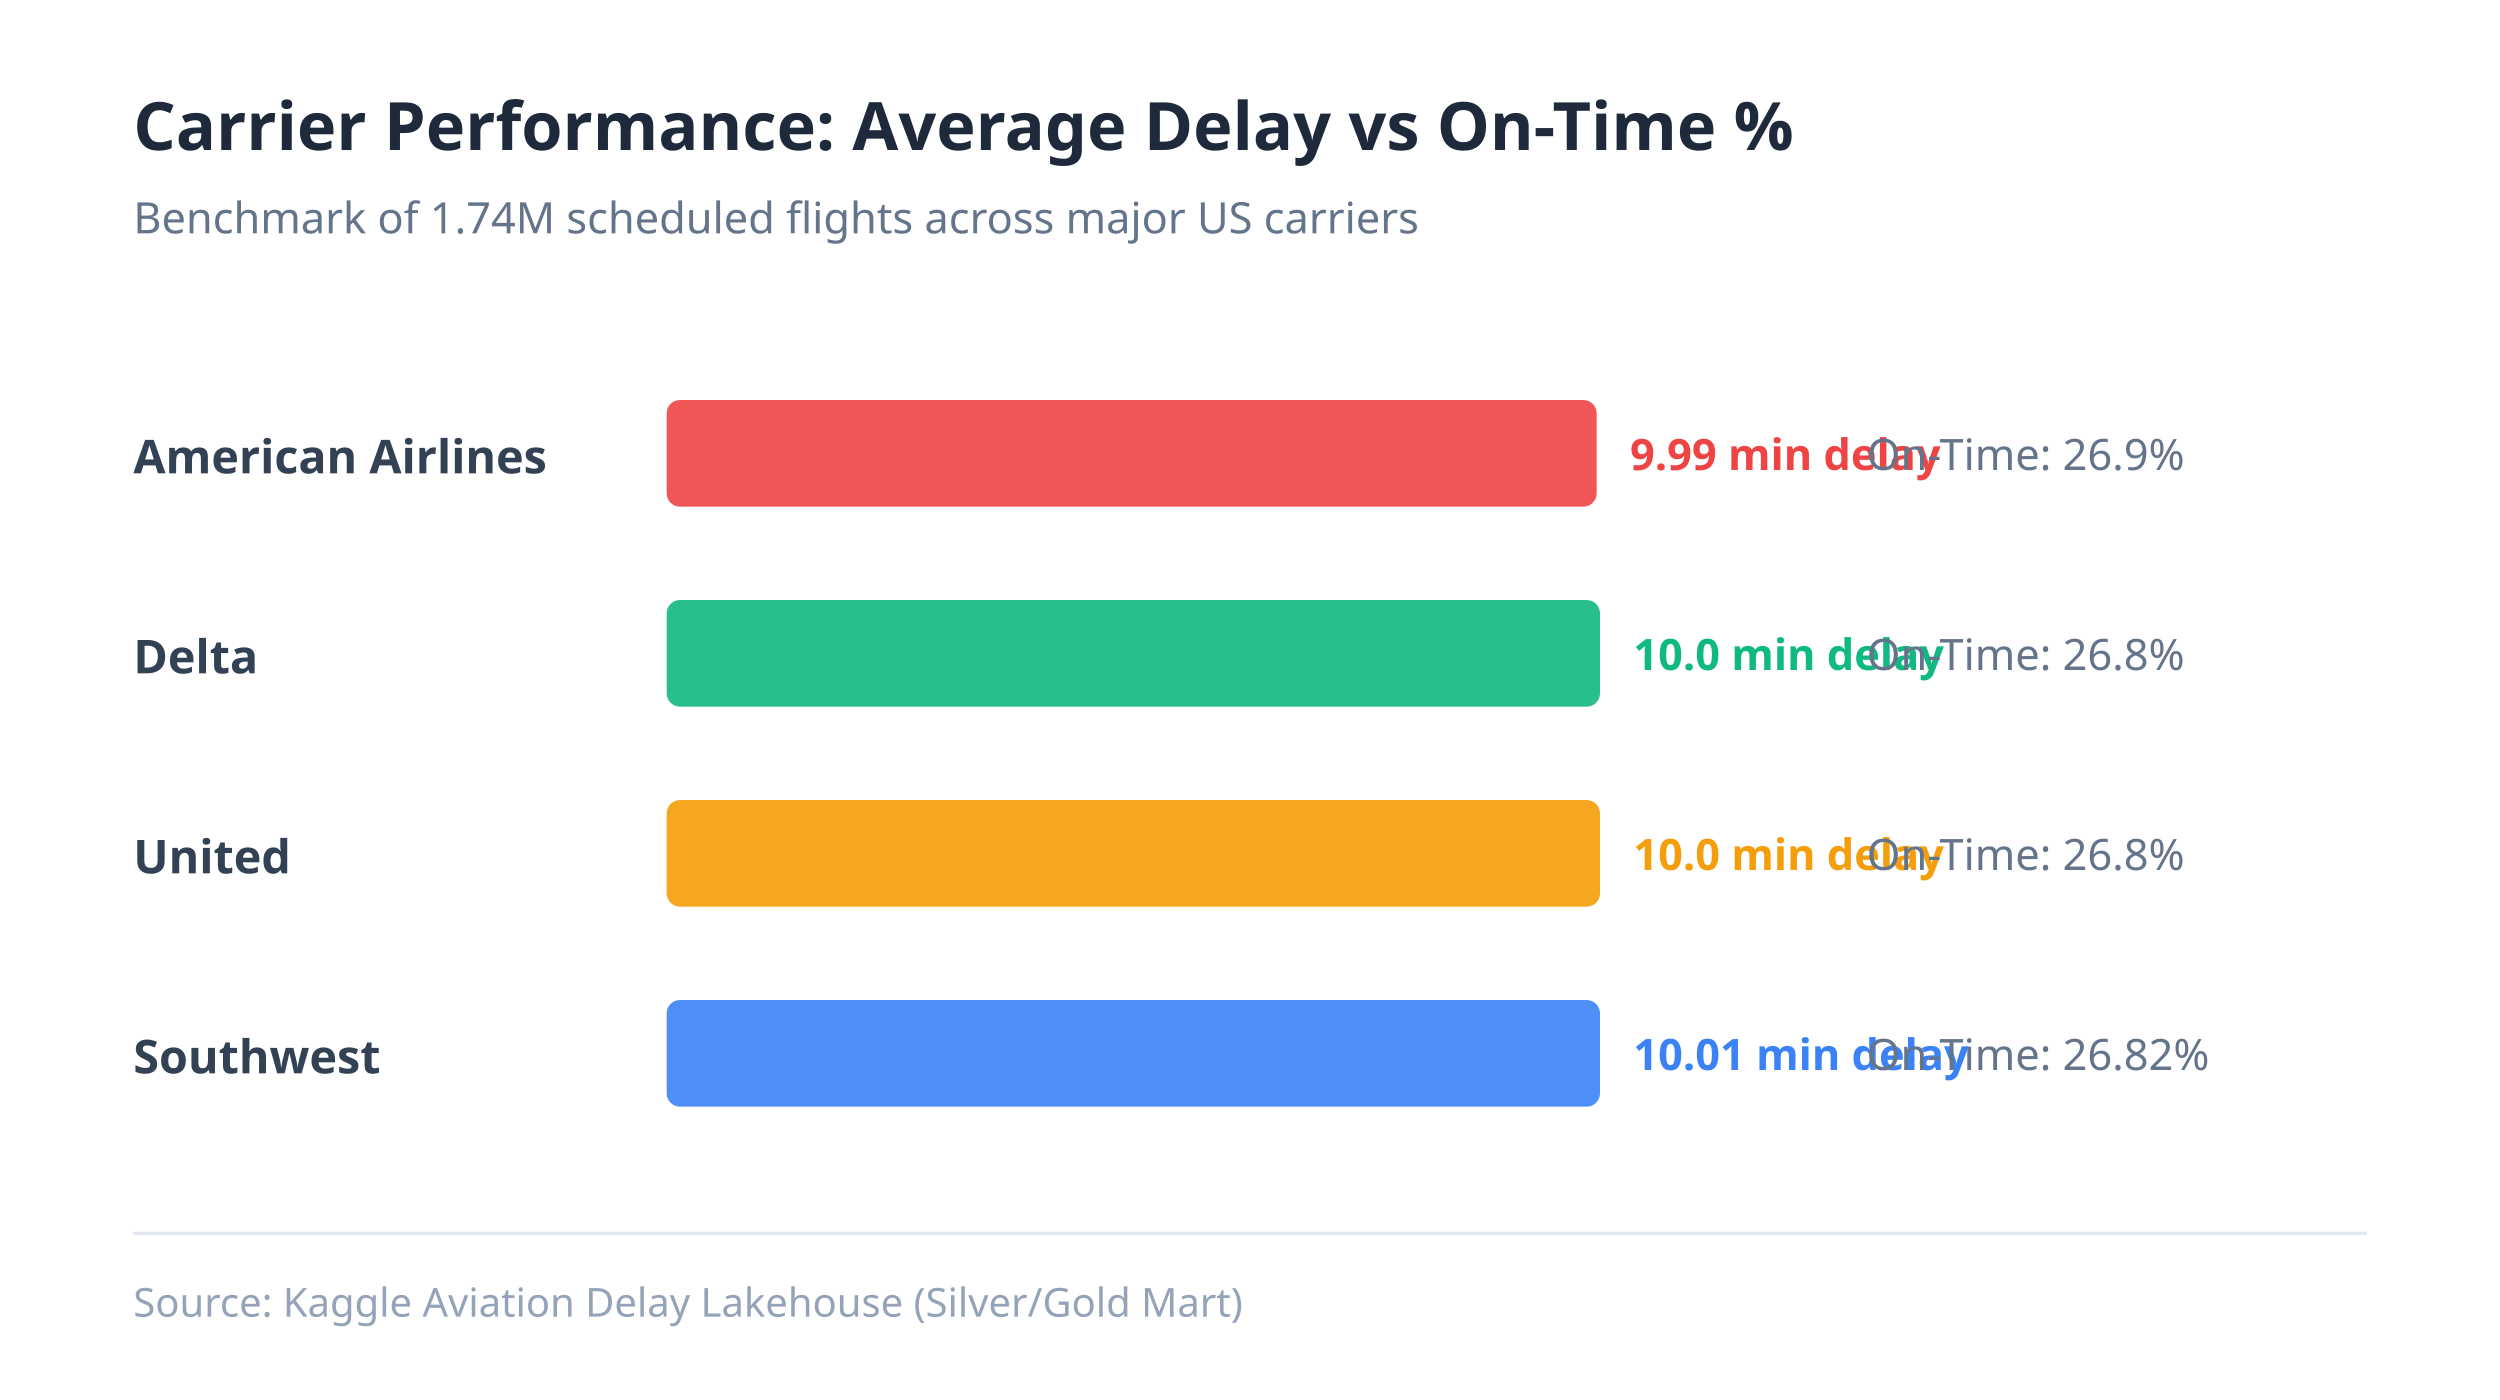
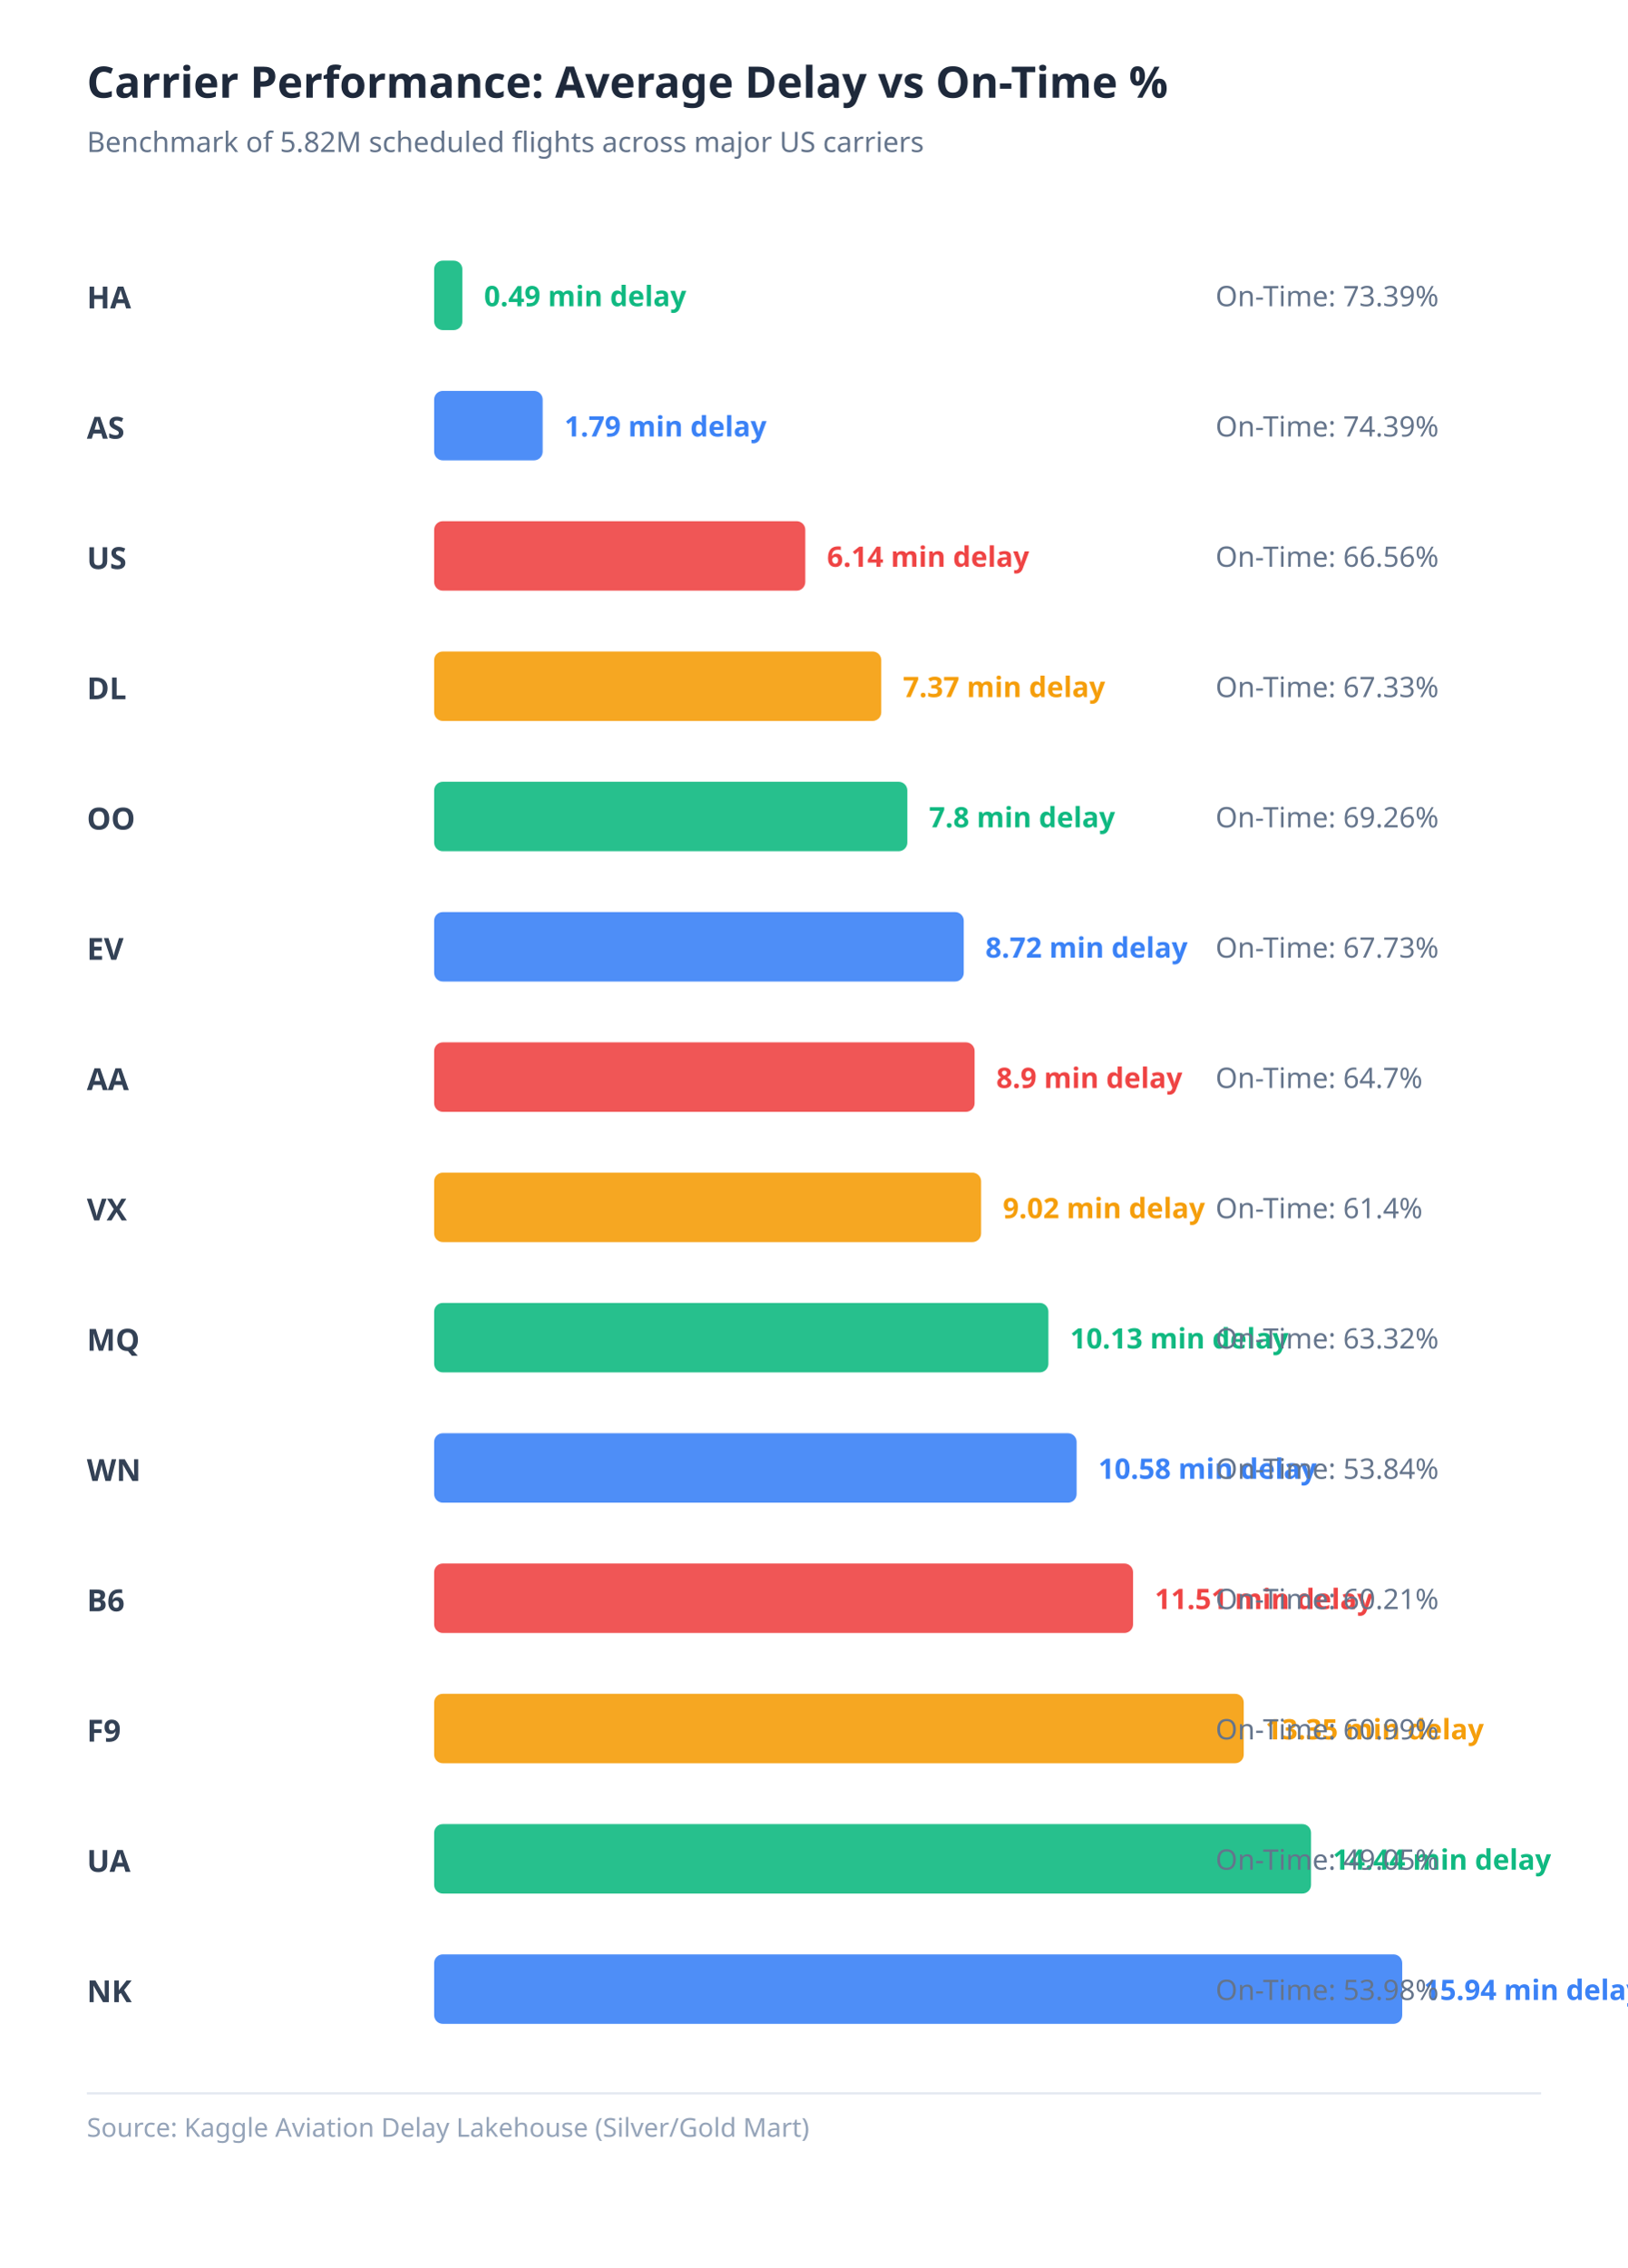
- <svg xmlns="http://www.w3.org/2000/svg" width="750" height="420" style="background:#ffffff; font-family:sans-serif; border:1px solid #e2e8f0; border-radius:8px;">
+ <svg xmlns="http://www.w3.org/2000/svg" width="750" height="1044" style="background:#ffffff; font-family:sans-serif; border:1px solid #e2e8f0; border-radius:8px;">
  <text x="40" y="45" font-size="20" font-weight="bold" fill="#1e293b">Carrier Performance: Average Delay vs On-Time %</text>
-   <text x="40" y="70" font-size="13" fill="#64748b">Benchmark of 1.74M scheduled flights across major US carriers</text>
-   <text x="40" y="142" font-size="14" font-weight="600" fill="#334155">American Airlines</text>
-   <rect x="200" y="120" width="279" height="32" rx="4" fill="#ef4444" fill-opacity="0.9" />
-   <text x="489" y="141" font-size="13" font-weight="bold" fill="#ef4444">9.99 min delay</text>
-   <text x="560" y="141" font-size="13" fill="#64748b">On-Time: 26.9%</text>
-   <text x="40" y="202" font-size="14" font-weight="600" fill="#334155">Delta</text>
-   <rect x="200" y="180" width="280" height="32" rx="4" fill="#10b981" fill-opacity="0.9" />
-   <text x="490" y="201" font-size="13" font-weight="bold" fill="#10b981">10.0 min delay</text>
-   <text x="560" y="201" font-size="13" fill="#64748b">On-Time: 26.8%</text>
-   <text x="40" y="262" font-size="14" font-weight="600" fill="#334155">United</text>
-   <rect x="200" y="240" width="280" height="32" rx="4" fill="#f59e0b" fill-opacity="0.9" />
-   <text x="490" y="261" font-size="13" font-weight="bold" fill="#f59e0b">10.0 min delay</text>
-   <text x="560" y="261" font-size="13" fill="#64748b">On-Time: 26.8%</text>
-   <text x="40" y="322" font-size="14" font-weight="600" fill="#334155">Southwest</text>
-   <rect x="200" y="300" width="280" height="32" rx="4" fill="#3b82f6" fill-opacity="0.9" />
-   <text x="490" y="321" font-size="13" font-weight="bold" fill="#3b82f6">10.01 min delay</text>
-   <text x="560" y="321" font-size="13" fill="#64748b">On-Time: 26.82%</text>
-   <line x1="40" y1="370" x2="710" y2="370" stroke="#e2e8f0" stroke-width="1" />
-   <text x="40" y="395" font-size="12" fill="#94a3b8">Source: Kaggle Aviation Delay Lakehouse (Silver/Gold Mart)</text>
+   <text x="40" y="70" font-size="13" fill="#64748b">Benchmark of 5.82M scheduled flights across major US carriers</text>
+   <text x="40" y="142" font-size="14" font-weight="600" fill="#334155">HA</text>
+   <rect x="200" y="120" width="13" height="32" rx="4" fill="#10b981" fill-opacity="0.9" />
+   <text x="223" y="141" font-size="13" font-weight="bold" fill="#10b981">0.49 min delay</text>
+   <text x="560" y="141" font-size="13" fill="#64748b">On-Time: 73.39%</text>
+   <text x="40" y="202" font-size="14" font-weight="600" fill="#334155">AS</text>
+   <rect x="200" y="180" width="50" height="32" rx="4" fill="#3b82f6" fill-opacity="0.9" />
+   <text x="260" y="201" font-size="13" font-weight="bold" fill="#3b82f6">1.79 min delay</text>
+   <text x="560" y="201" font-size="13" fill="#64748b">On-Time: 74.39%</text>
+   <text x="40" y="262" font-size="14" font-weight="600" fill="#334155">US</text>
+   <rect x="200" y="240" width="171" height="32" rx="4" fill="#ef4444" fill-opacity="0.9" />
+   <text x="381" y="261" font-size="13" font-weight="bold" fill="#ef4444">6.14 min delay</text>
+   <text x="560" y="261" font-size="13" fill="#64748b">On-Time: 66.56%</text>
+   <text x="40" y="322" font-size="14" font-weight="600" fill="#334155">DL</text>
+   <rect x="200" y="300" width="206" height="32" rx="4" fill="#f59e0b" fill-opacity="0.9" />
+   <text x="416" y="321" font-size="13" font-weight="bold" fill="#f59e0b">7.37 min delay</text>
+   <text x="560" y="321" font-size="13" fill="#64748b">On-Time: 67.33%</text>
+   <text x="40" y="382" font-size="14" font-weight="600" fill="#334155">OO</text>
+   <rect x="200" y="360" width="218" height="32" rx="4" fill="#10b981" fill-opacity="0.9" />
+   <text x="428" y="381" font-size="13" font-weight="bold" fill="#10b981">7.8 min delay</text>
+   <text x="560" y="381" font-size="13" fill="#64748b">On-Time: 69.26%</text>
+   <text x="40" y="442" font-size="14" font-weight="600" fill="#334155">EV</text>
+   <rect x="200" y="420" width="244" height="32" rx="4" fill="#3b82f6" fill-opacity="0.9" />
+   <text x="454" y="441" font-size="13" font-weight="bold" fill="#3b82f6">8.72 min delay</text>
+   <text x="560" y="441" font-size="13" fill="#64748b">On-Time: 67.73%</text>
+   <text x="40" y="502" font-size="14" font-weight="600" fill="#334155">AA</text>
+   <rect x="200" y="480" width="249" height="32" rx="4" fill="#ef4444" fill-opacity="0.9" />
+   <text x="459" y="501" font-size="13" font-weight="bold" fill="#ef4444">8.9 min delay</text>
+   <text x="560" y="501" font-size="13" fill="#64748b">On-Time: 64.7%</text>
+   <text x="40" y="562" font-size="14" font-weight="600" fill="#334155">VX</text>
+   <rect x="200" y="540" width="252" height="32" rx="4" fill="#f59e0b" fill-opacity="0.9" />
+   <text x="462" y="561" font-size="13" font-weight="bold" fill="#f59e0b">9.02 min delay</text>
+   <text x="560" y="561" font-size="13" fill="#64748b">On-Time: 61.4%</text>
+   <text x="40" y="622" font-size="14" font-weight="600" fill="#334155">MQ</text>
+   <rect x="200" y="600" width="283" height="32" rx="4" fill="#10b981" fill-opacity="0.9" />
+   <text x="493" y="621" font-size="13" font-weight="bold" fill="#10b981">10.13 min delay</text>
+   <text x="560" y="621" font-size="13" fill="#64748b">On-Time: 63.32%</text>
+   <text x="40" y="682" font-size="14" font-weight="600" fill="#334155">WN</text>
+   <rect x="200" y="660" width="296" height="32" rx="4" fill="#3b82f6" fill-opacity="0.9" />
+   <text x="506" y="681" font-size="13" font-weight="bold" fill="#3b82f6">10.58 min delay</text>
+   <text x="560" y="681" font-size="13" fill="#64748b">On-Time: 53.84%</text>
+   <text x="40" y="742" font-size="14" font-weight="600" fill="#334155">B6</text>
+   <rect x="200" y="720" width="322" height="32" rx="4" fill="#ef4444" fill-opacity="0.9" />
+   <text x="532" y="741" font-size="13" font-weight="bold" fill="#ef4444">11.51 min delay</text>
+   <text x="560" y="741" font-size="13" fill="#64748b">On-Time: 60.21%</text>
+   <text x="40" y="802" font-size="14" font-weight="600" fill="#334155">F9</text>
+   <rect x="200" y="780" width="373" height="32" rx="4" fill="#f59e0b" fill-opacity="0.9" />
+   <text x="583" y="801" font-size="13" font-weight="bold" fill="#f59e0b">13.35 min delay</text>
+   <text x="560" y="801" font-size="13" fill="#64748b">On-Time: 60.99%</text>
+   <text x="40" y="862" font-size="14" font-weight="600" fill="#334155">UA</text>
+   <rect x="200" y="840" width="404" height="32" rx="4" fill="#10b981" fill-opacity="0.9" />
+   <text x="614" y="861" font-size="13" font-weight="bold" fill="#10b981">14.44 min delay</text>
+   <text x="560" y="861" font-size="13" fill="#64748b">On-Time: 49.05%</text>
+   <text x="40" y="922" font-size="14" font-weight="600" fill="#334155">NK</text>
+   <rect x="200" y="900" width="446" height="32" rx="4" fill="#3b82f6" fill-opacity="0.9" />
+   <text x="656" y="921" font-size="13" font-weight="bold" fill="#3b82f6">15.94 min delay</text>
+   <text x="560" y="921" font-size="13" fill="#64748b">On-Time: 53.98%</text>
+   <line x1="40" y1="964" x2="710" y2="964" stroke="#e2e8f0" stroke-width="1" />
+   <text x="40" y="984" font-size="12" fill="#94a3b8">Source: Kaggle Aviation Delay Lakehouse (Silver/Gold Mart)</text>
</svg>
